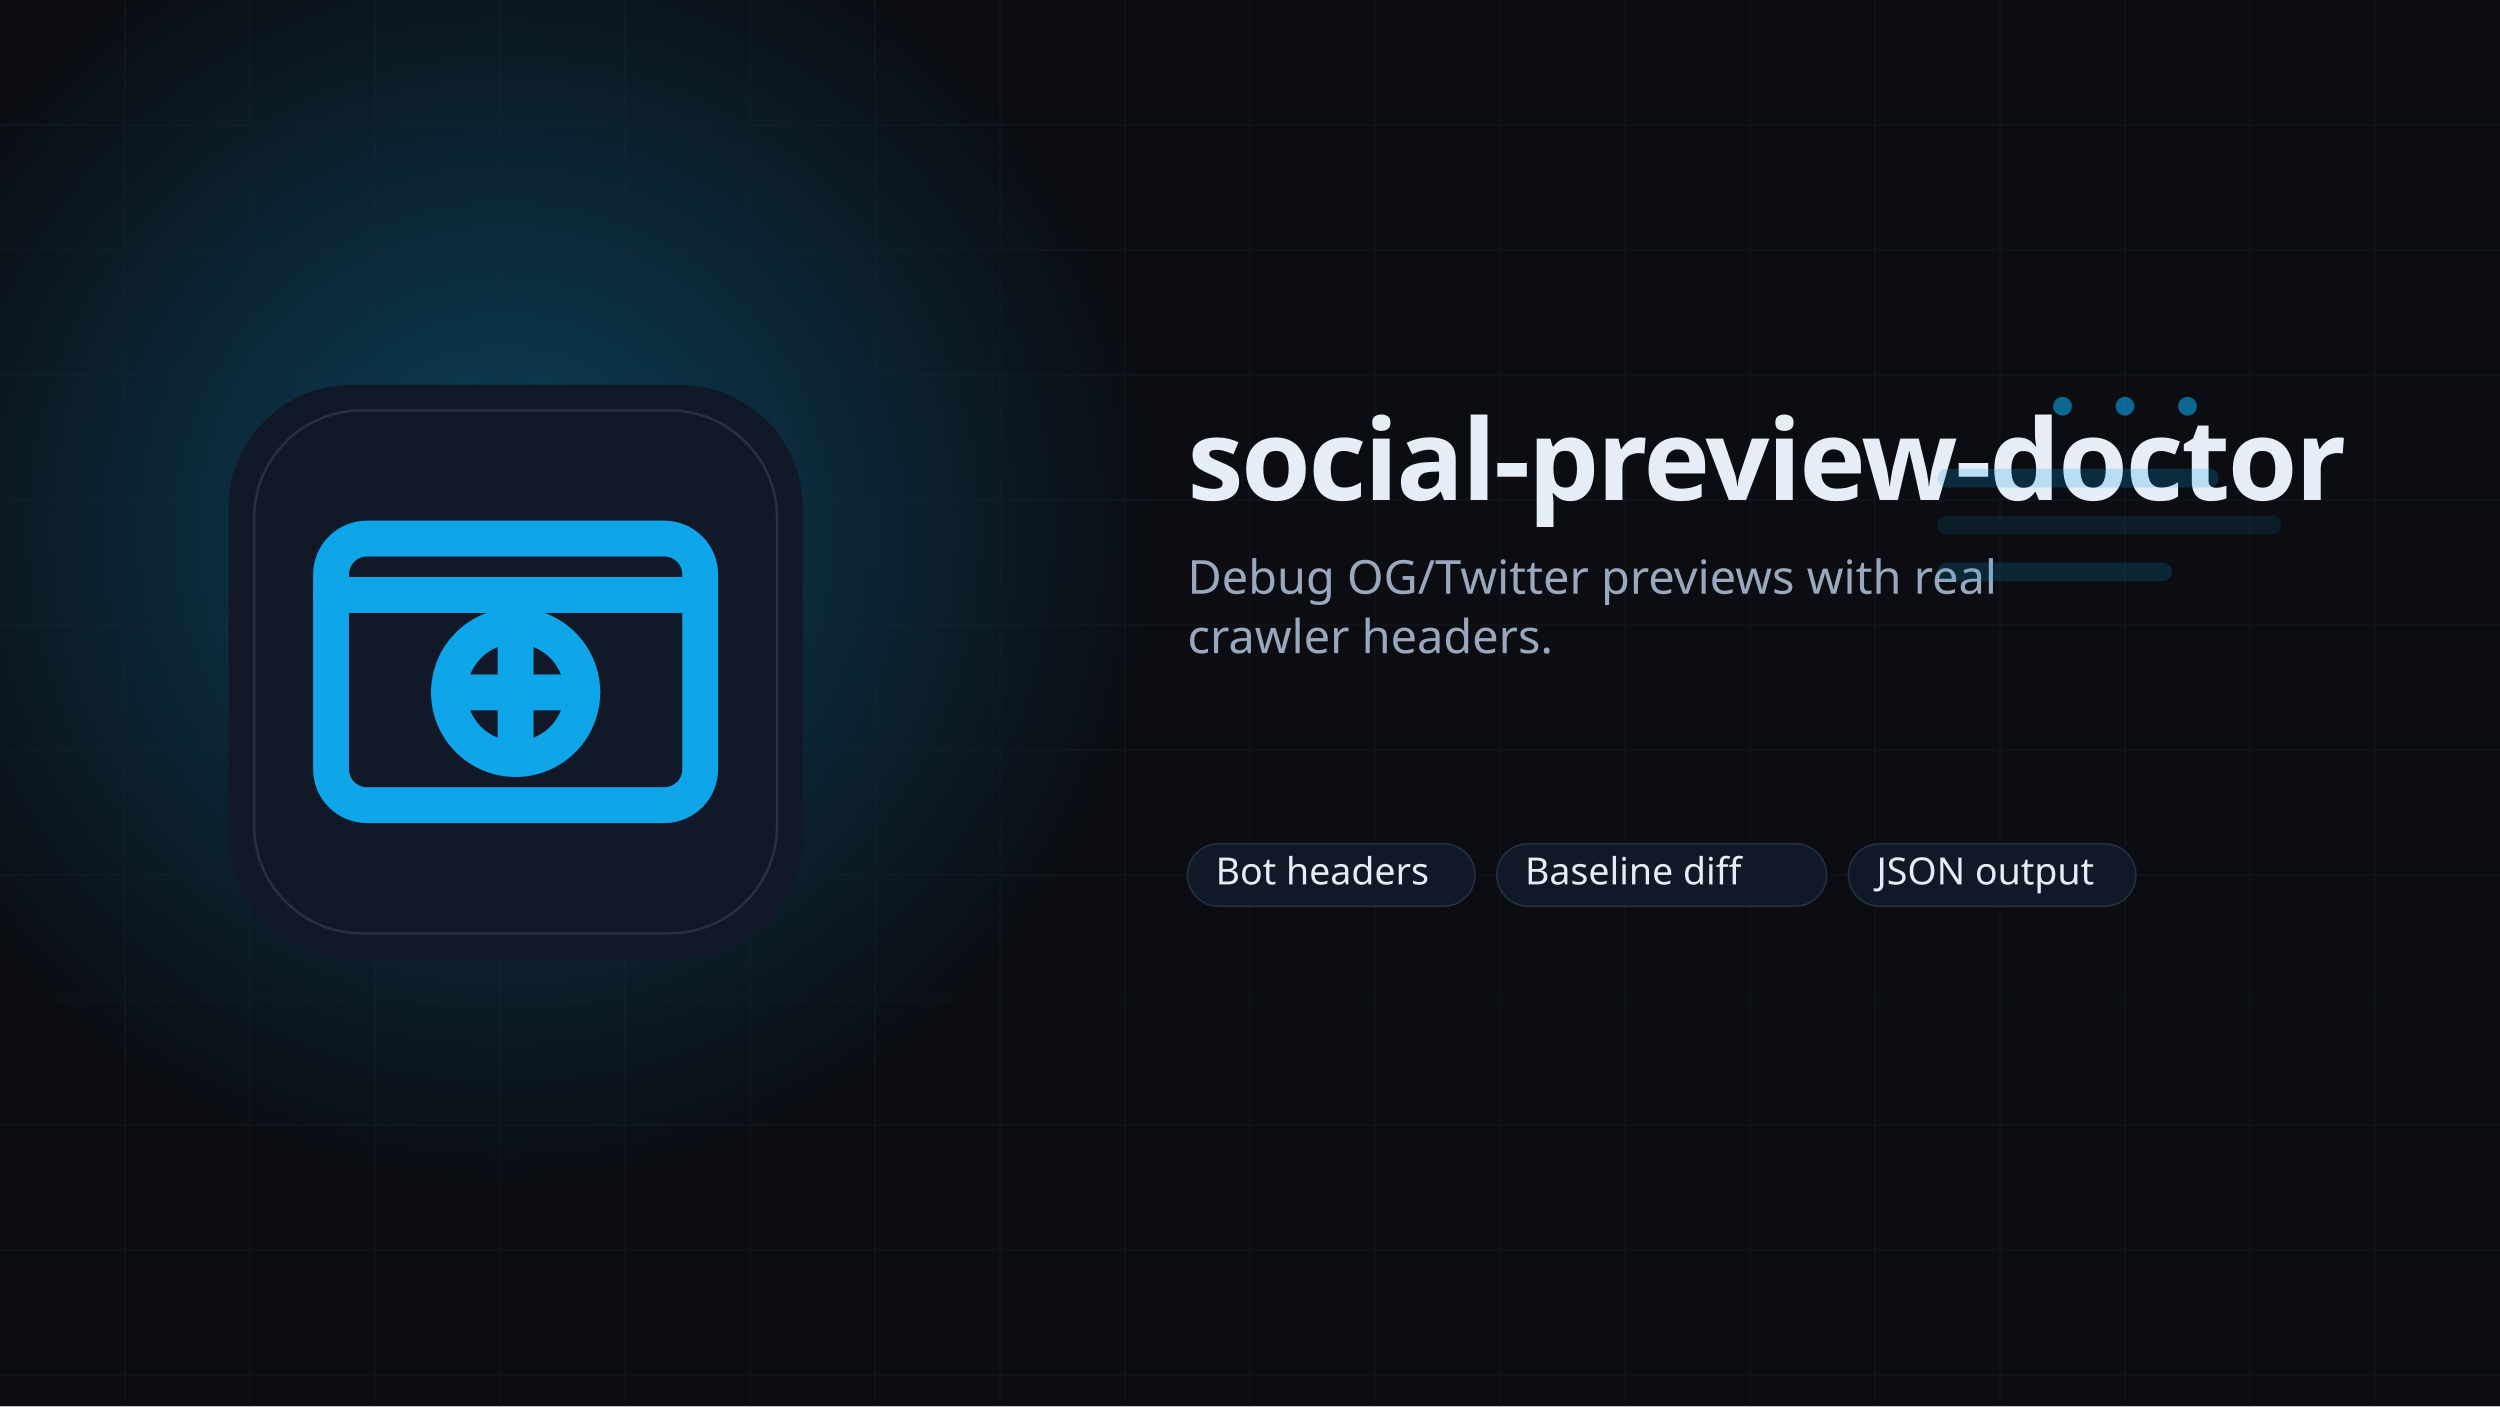
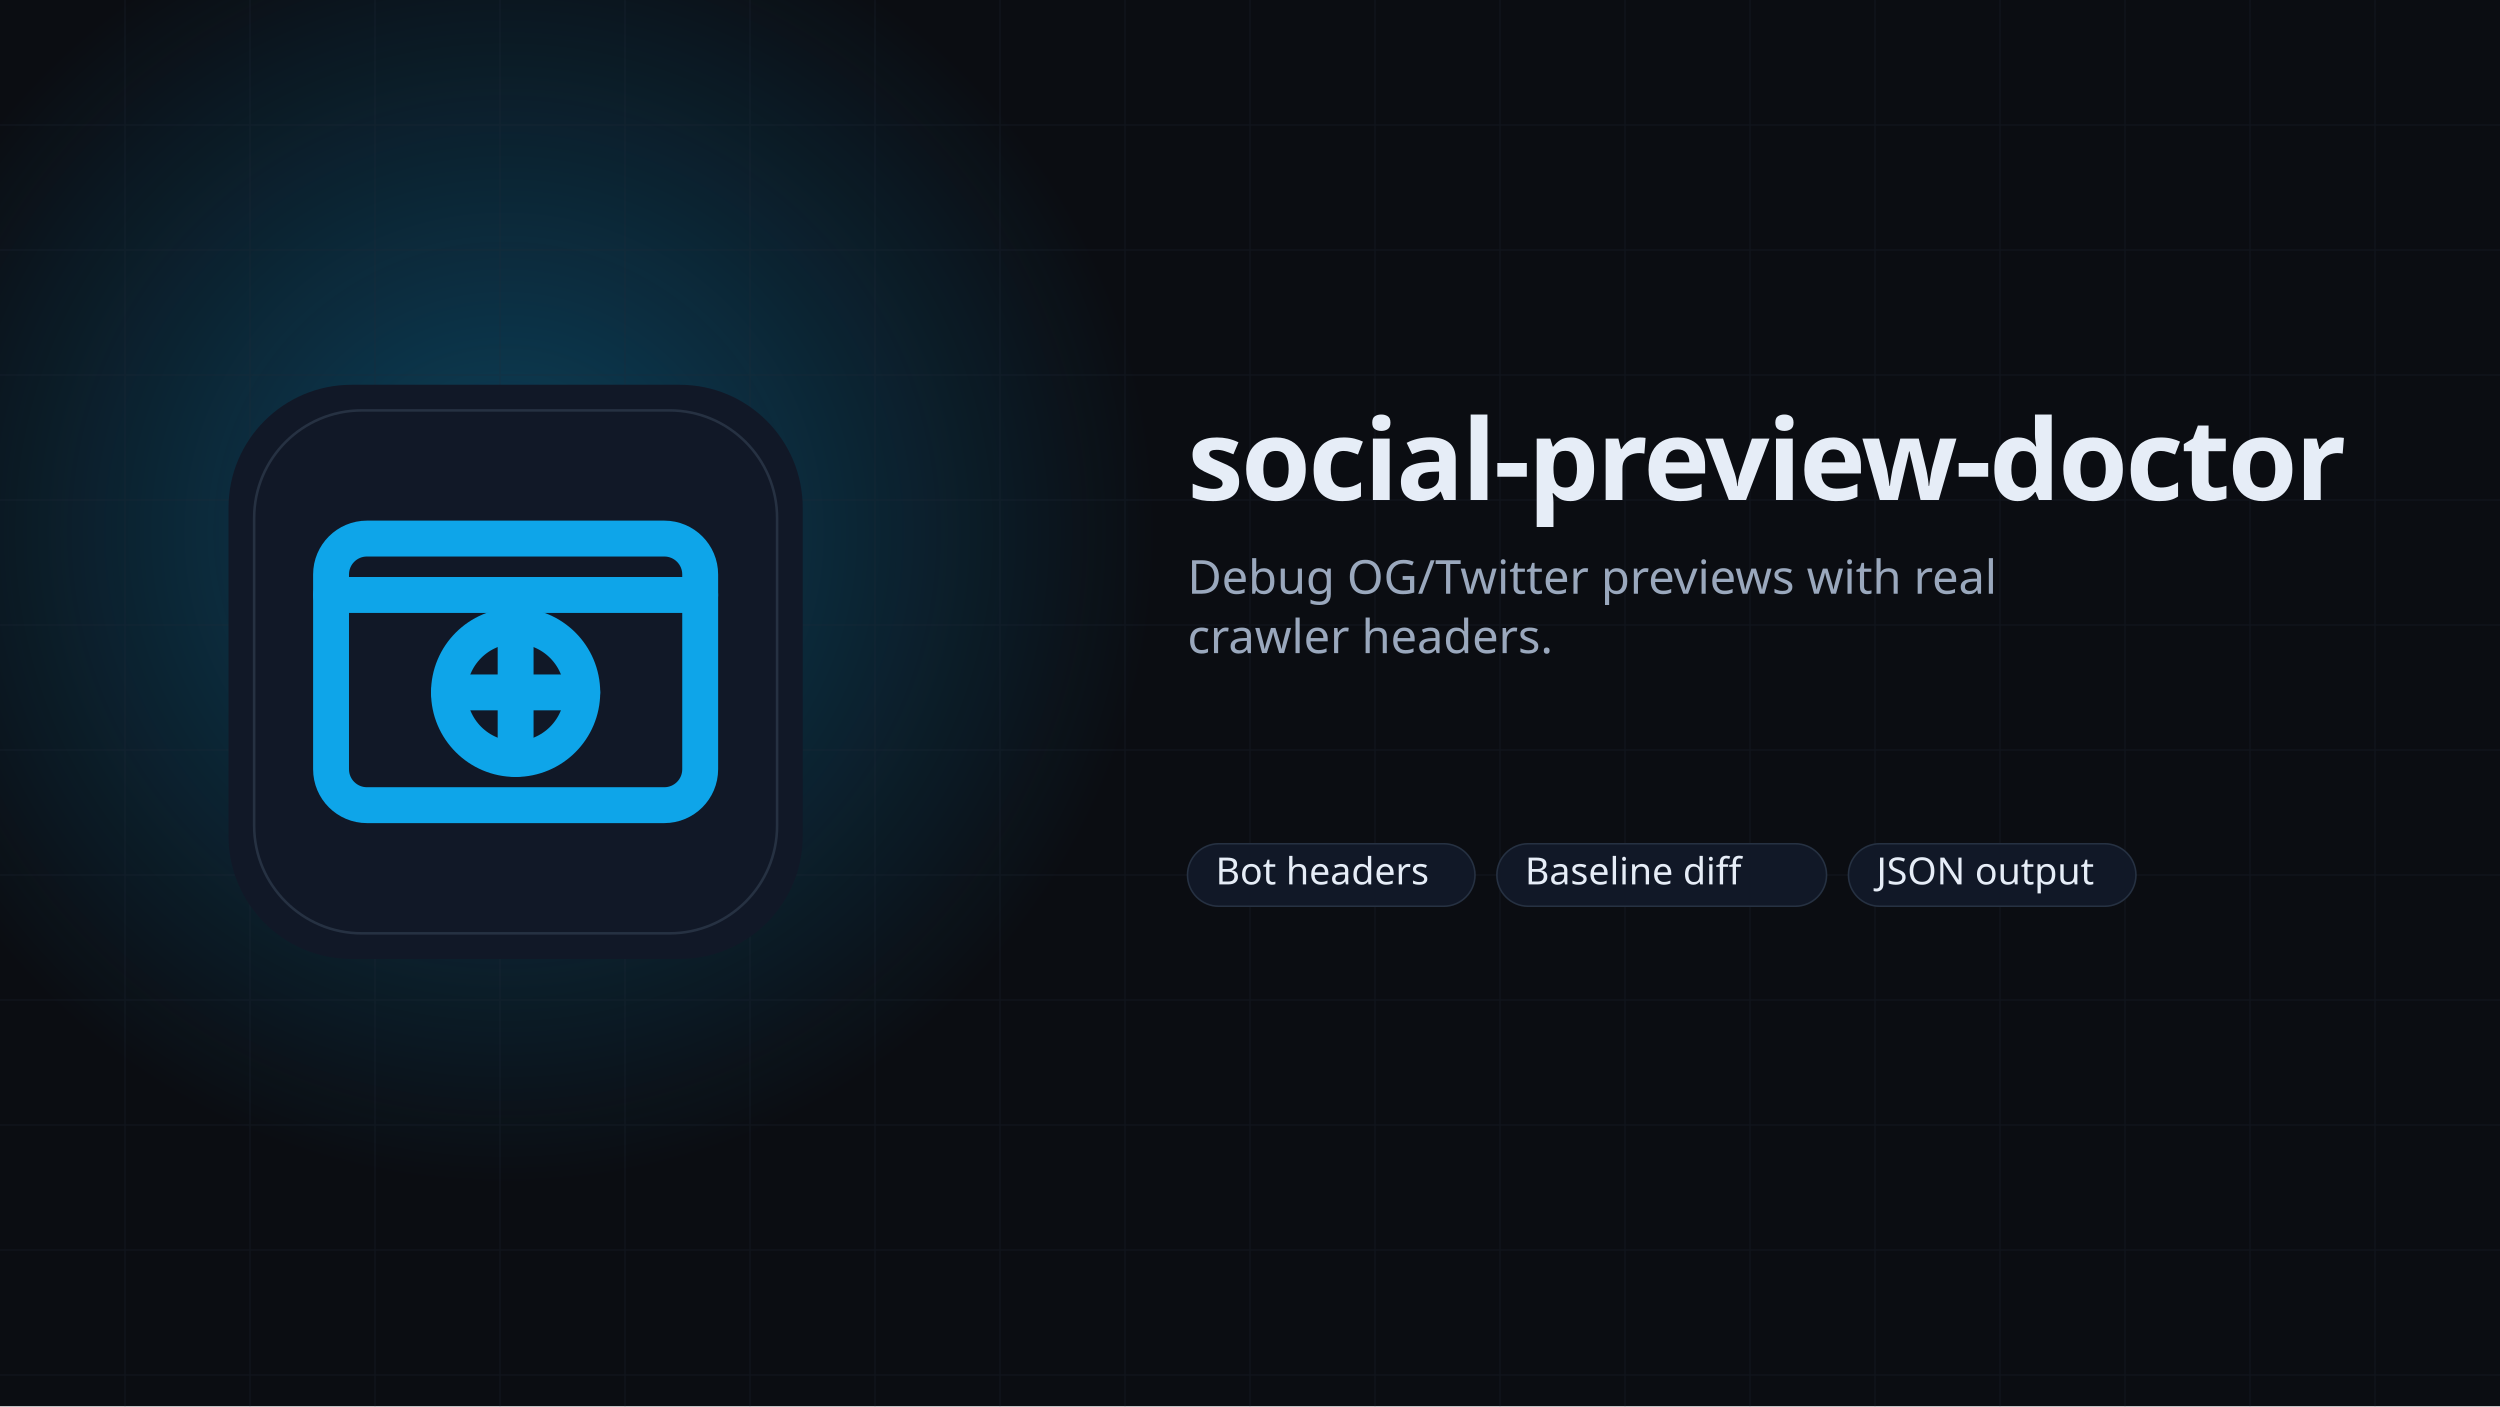
<svg xmlns="http://www.w3.org/2000/svg" width="1600" height="900" fill="none" style="color-scheme:light dark" viewBox="0 0 1600 900">
  <style>text{font-family:"Space Grotesk","Sora","IBM Plex Sans",sans-serif}</style>
  <defs>
    <radialGradient id="glow" cx="0" cy="0" r="1" gradientTransform="rotate(45 -250.416 556.274)scale(420)" gradientUnits="userSpaceOnUse">
      <stop stop-color="#0EA5E9" stop-opacity=".35" />
      <stop offset="1" stop-color="#0EA5E9" stop-opacity="0" />
    </radialGradient>
  </defs>
  <path fill="#0B0D12" d="M0 0h1600v900H0z" />
  <path fill="url(#glow)" d="M0 0h1600v900H0z" />
  <path stroke="#1F2A37" d="M80 0v900M160 0v900M240 0v900M320 0v900M400 0v900M480 0v900M560 0v900M640 0v900M720 0v900M800 0v900M880 0v900M960 0v900m80-900v900m80-900v900m80-900v900m80-900v900m80-900v900m80-900v900m80-900v900M0 80h1600M0 160h1600M0 240h1600M0 320h1600M0 400h1600M0 480h1600M0 560h1600M0 640h1600M0 720h1600M0 800h1600M0 880h1600" opacity=".25" />
  <g transform="translate(120 220)scale(.8203)">
    <rect width="448" height="448" x="32" y="32" fill="#111827" rx="96" />
    <rect width="408" height="408" x="52" y="52" stroke="#263142" stroke-width="2" rx="84" />
    <rect width="288" height="208" x="112" y="152" stroke="#0EA5E9" stroke-width="28" rx="28" />
    <path stroke="#0EA5E9" stroke-linecap="round" stroke-width="28" d="M112 196h288" />
    <circle cx="256" cy="272" r="52" stroke="#0EA5E9" stroke-width="28" />
    <path stroke="#0EA5E9" stroke-linecap="round" stroke-width="28" d="M256 220v104m-52-52h104" />
  </g>
  <text x="760" y="320" fill="#E6EDF7" font-size="72" font-weight="700" letter-spacing="-.02em">social-preview-doctor</text>
  <text x="760" y="380" fill="#9AA8BD" font-size="30">Debug OG/Twitter previews with real</text>
  <text x="760" y="418" fill="#9AA8BD" font-size="30">crawler headers.</text>
  <g transform="translate(760 540)">
    <rect width="184" height="40" fill="#111827" stroke="#263142" rx="20" />
    <text x="18" y="26" fill="#E6EDF7" font-size="24">Bot headers</text>
  </g>
  <g transform="translate(958 540)">
    <rect width="211" height="40" fill="#111827" stroke="#263142" rx="20" />
    <text x="18" y="26" fill="#E6EDF7" font-size="24">Baseline diff</text>
  </g>
  <g transform="translate(1183 540)">
    <rect width="184" height="40" fill="#111827" stroke="#263142" rx="20" />
    <text x="18" y="26" fill="#E6EDF7" font-size="24">JSON output</text>
  </g>
-   <g opacity=".6">
-     <circle cx="1320" cy="260" r="6" fill="#0EA5E9" />
-     <circle cx="1360" cy="260" r="6" fill="#0EA5E9" />
-     <circle cx="1400" cy="260" r="6" fill="#0EA5E9" />
-     <rect width="180" height="12" x="1240" y="300" fill="#0EA5E9" fill-opacity=".35" rx="6" />
-     <rect width="220" height="12" x="1240" y="330" fill="#0EA5E9" fill-opacity=".18" rx="6" />
-     <rect width="150" height="12" x="1240" y="360" fill="#0EA5E9" fill-opacity=".28" rx="6" />
-   </g>
</svg>
